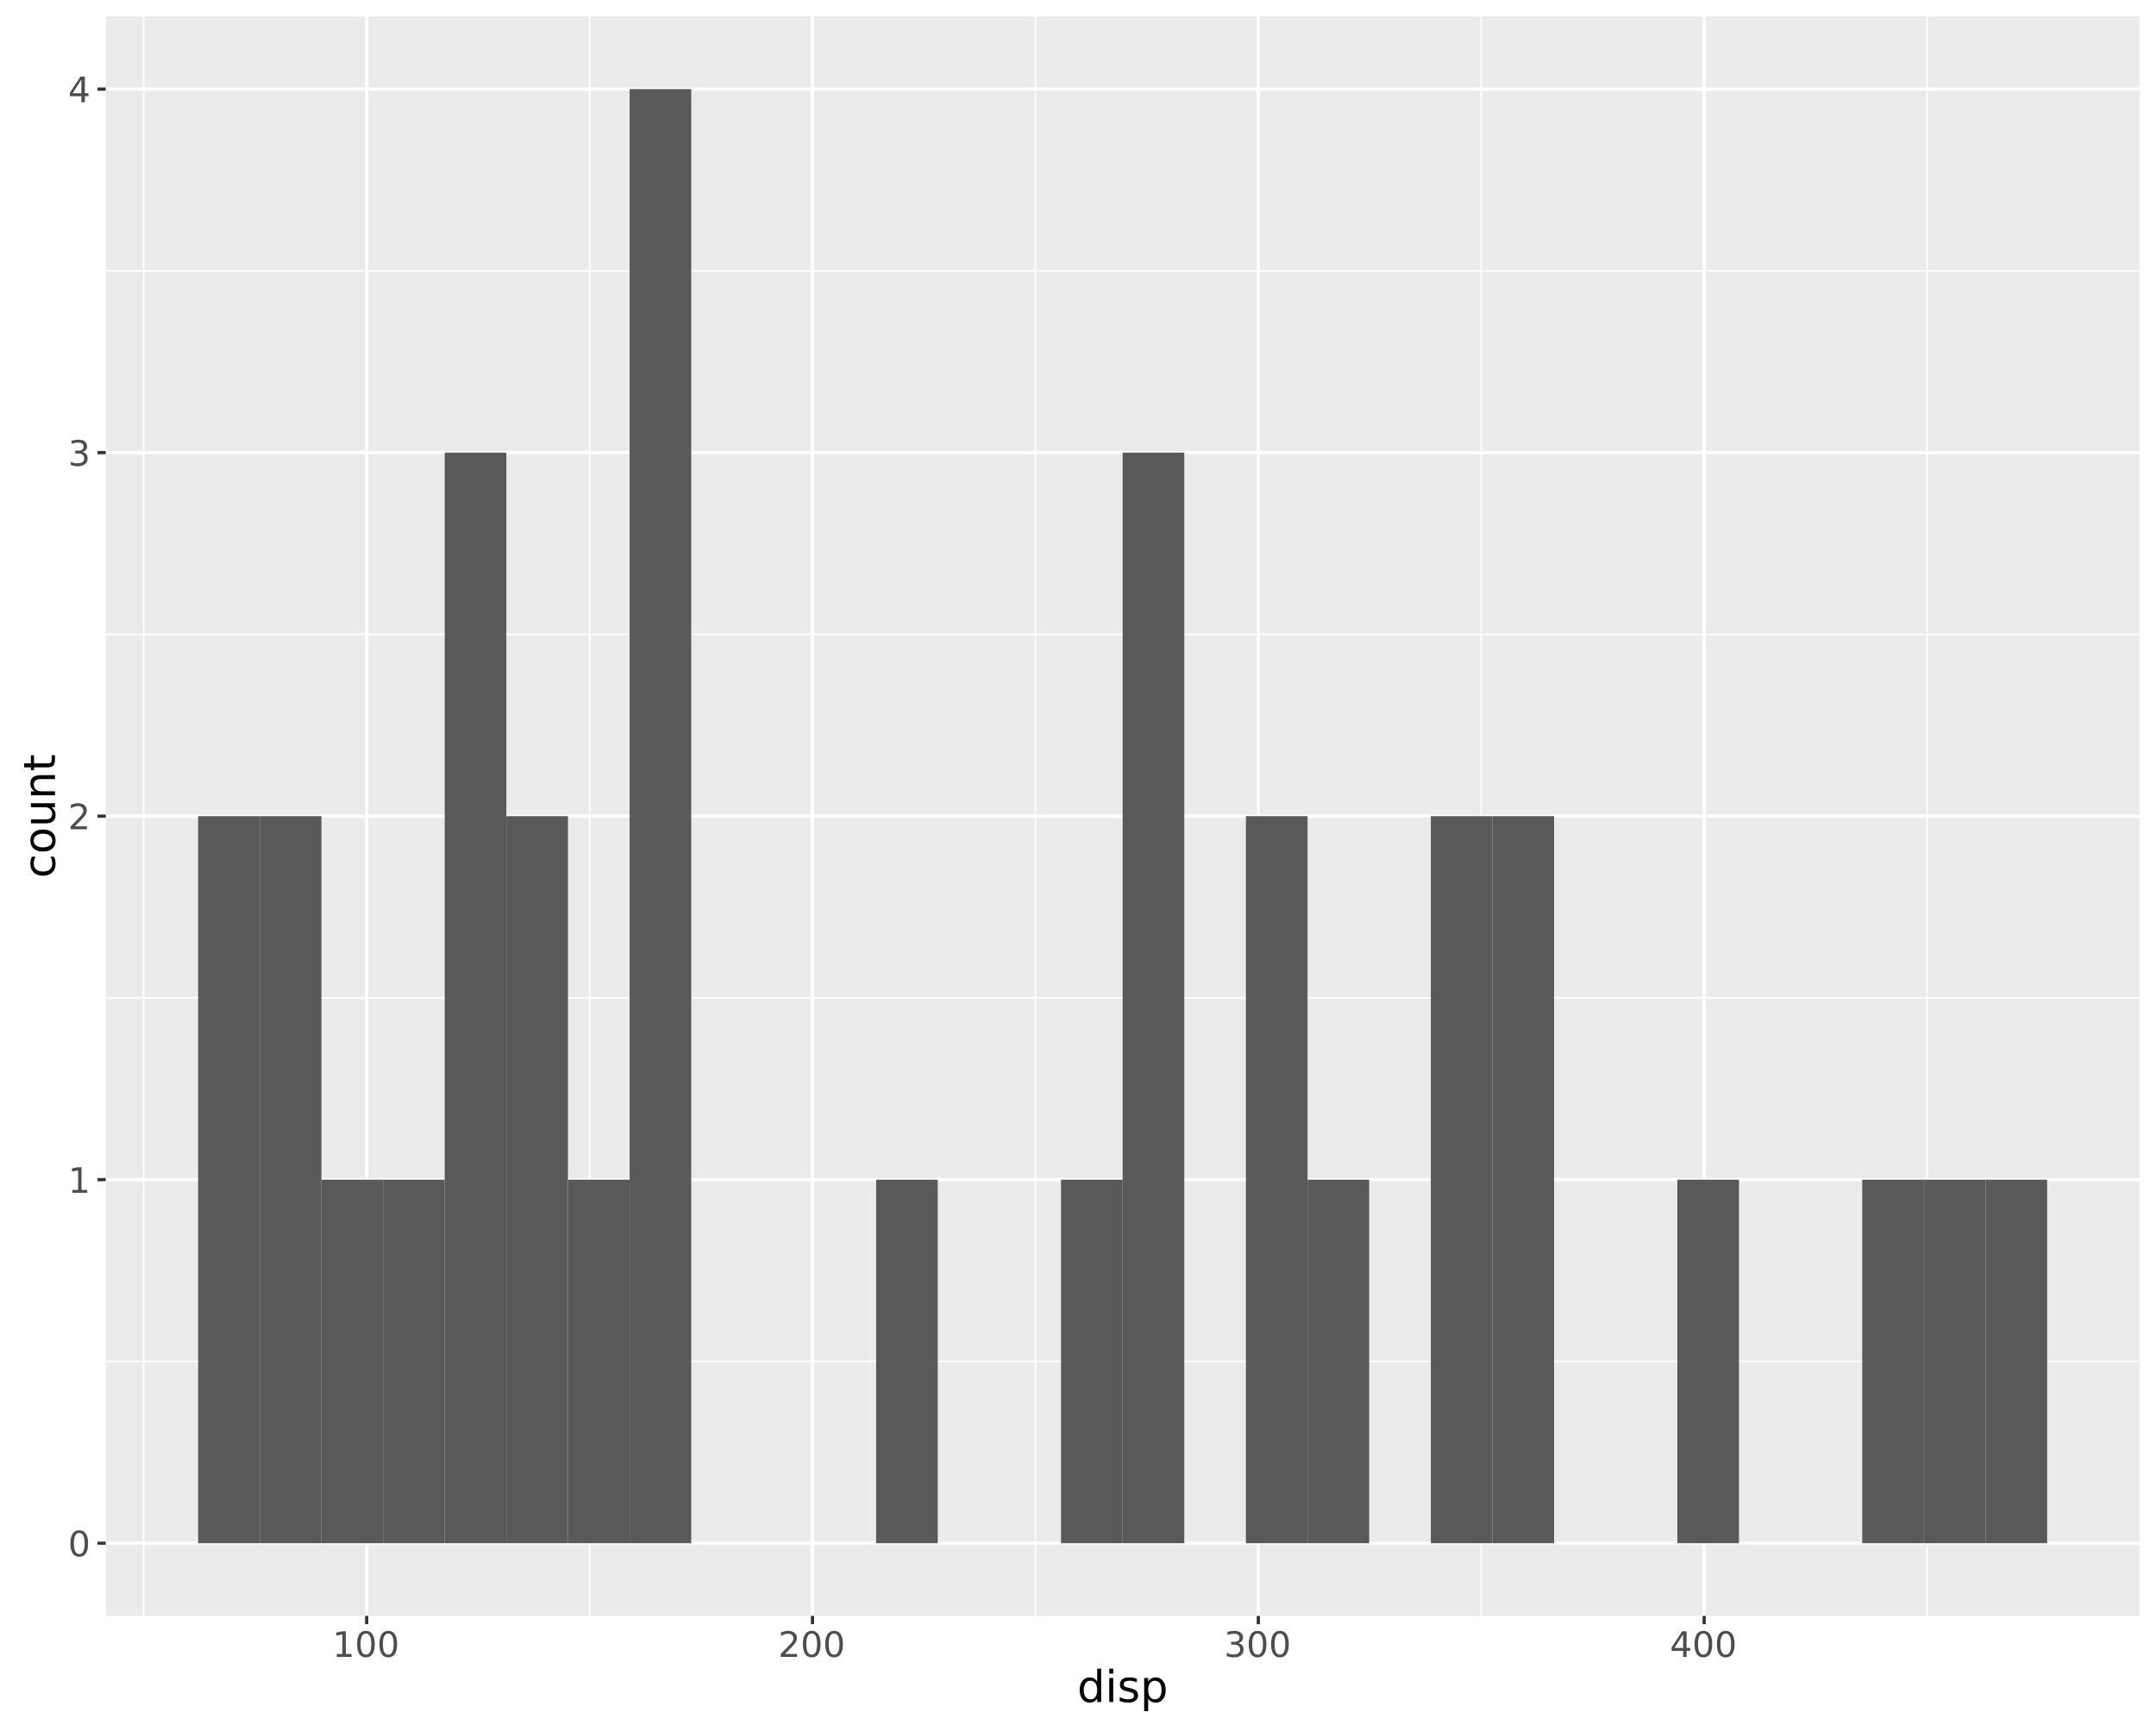
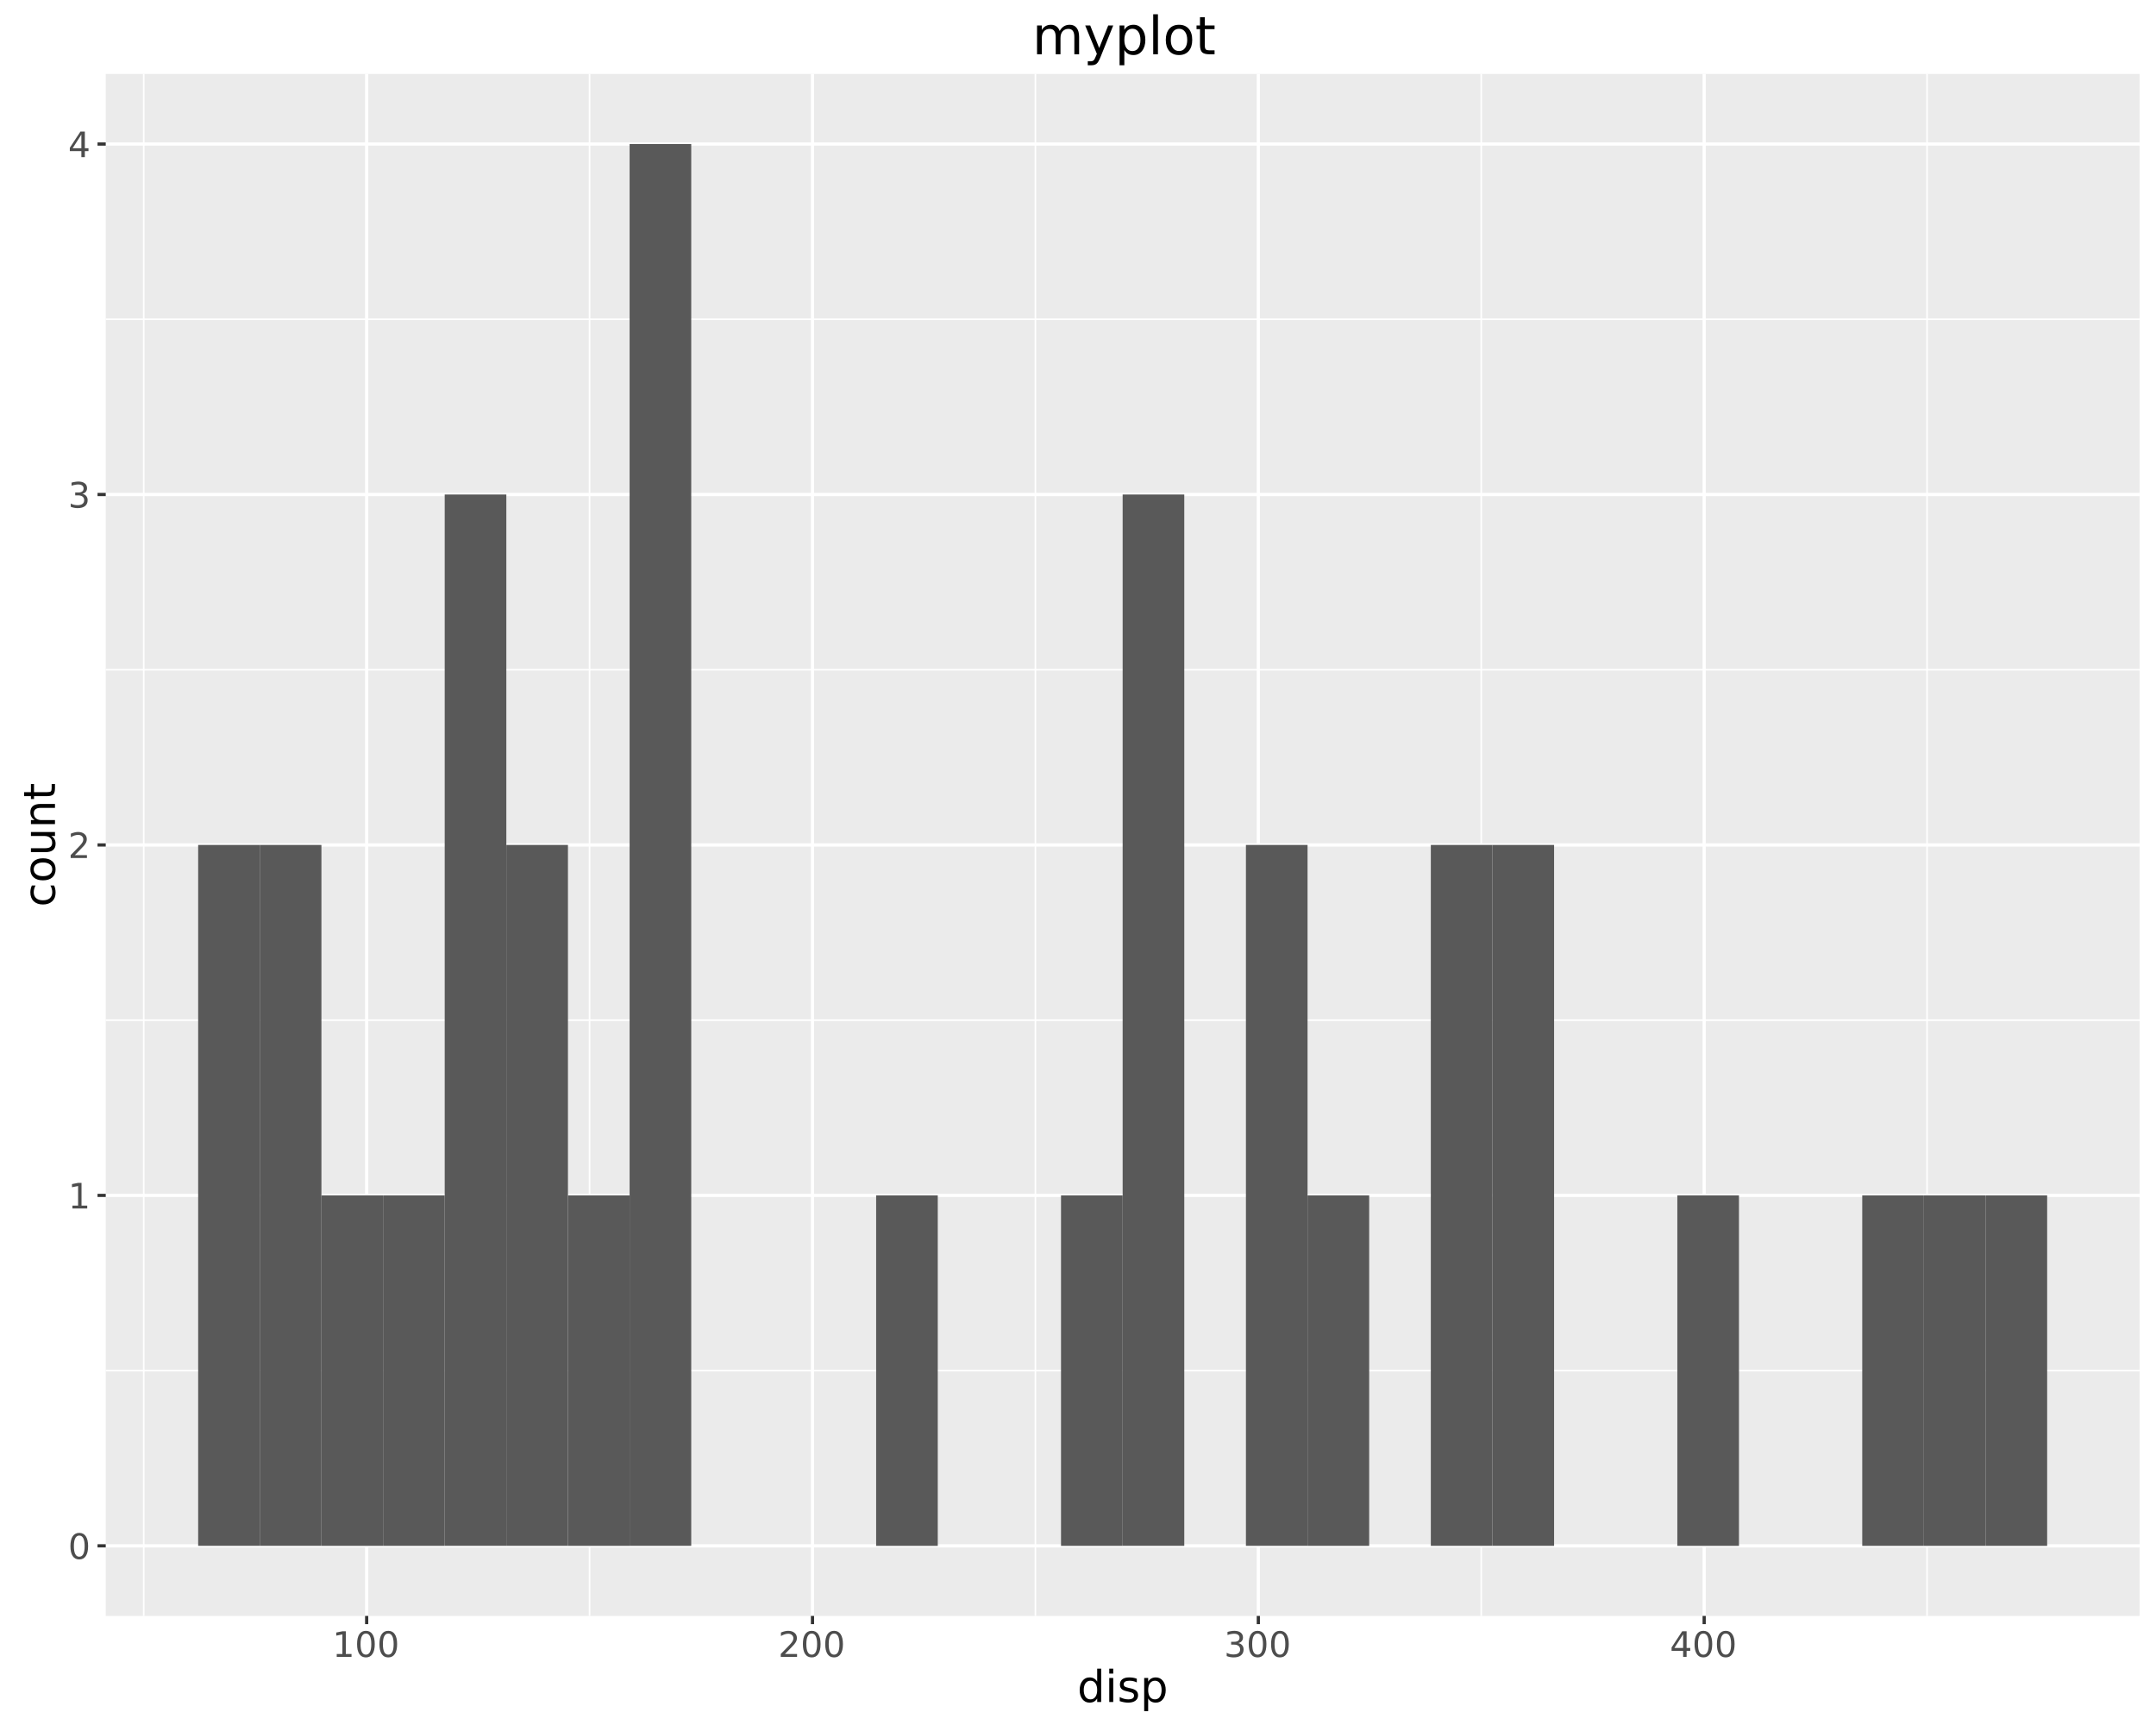
<svg xmlns="http://www.w3.org/2000/svg" viewBox="0 0 720.00 576.00">
  <defs>
    <style type="text/css">
    line, polyline, path, rect, circle {
      fill: none;
      stroke: #000000;
      stroke-linecap: round;
      stroke-linejoin: round;
      stroke-miterlimit: 10.00;
    }
  </style>
  </defs>
  <rect width="100%" height="100%" style="stroke: none; fill: #FFFFFF;" />
  <rect x="0.00" y="0.00" width="720.00" height="576.00" style="stroke-width: 1.07; stroke: #FFFFFF; fill: #FFFFFF;" />
  <defs>
    <clipPath id="cp1">
-       <rect x="35.31" y="5.48" width="679.21" height="534.10" />
+       <rect x="35.31" y="24.70" width="679.21" height="514.88" />
    </clipPath>
  </defs>
-   <rect x="35.31" y="5.48" width="679.21" height="534.10" style="stroke-width: 1.07; stroke: none; fill: #EBEBEB;" clip-path="url(#cp1)" />
-   <polyline points="35.31,454.61 714.52,454.61 " style="stroke-width: 0.53; stroke: #FFFFFF; stroke-linecap: butt;" clip-path="url(#cp1)" />
-   <polyline points="35.31,333.22 714.52,333.22 " style="stroke-width: 0.53; stroke: #FFFFFF; stroke-linecap: butt;" clip-path="url(#cp1)" />
-   <polyline points="35.31,211.84 714.52,211.84 " style="stroke-width: 0.53; stroke: #FFFFFF; stroke-linecap: butt;" clip-path="url(#cp1)" />
-   <polyline points="35.31,90.45 714.52,90.45 " style="stroke-width: 0.53; stroke: #FFFFFF; stroke-linecap: butt;" clip-path="url(#cp1)" />
-   <polyline points="48.00,539.58 48.00,5.48 " style="stroke-width: 0.53; stroke: #FFFFFF; stroke-linecap: butt;" clip-path="url(#cp1)" />
-   <polyline points="196.89,539.58 196.89,5.48 " style="stroke-width: 0.53; stroke: #FFFFFF; stroke-linecap: butt;" clip-path="url(#cp1)" />
-   <polyline points="345.78,539.58 345.78,5.48 " style="stroke-width: 0.53; stroke: #FFFFFF; stroke-linecap: butt;" clip-path="url(#cp1)" />
-   <polyline points="494.66,539.58 494.66,5.48 " style="stroke-width: 0.53; stroke: #FFFFFF; stroke-linecap: butt;" clip-path="url(#cp1)" />
-   <polyline points="643.55,539.58 643.55,5.48 " style="stroke-width: 0.53; stroke: #FFFFFF; stroke-linecap: butt;" clip-path="url(#cp1)" />
-   <polyline points="35.31,515.30 714.52,515.30 " style="stroke-width: 1.07; stroke: #FFFFFF; stroke-linecap: butt;" clip-path="url(#cp1)" />
-   <polyline points="35.31,393.91 714.52,393.91 " style="stroke-width: 1.07; stroke: #FFFFFF; stroke-linecap: butt;" clip-path="url(#cp1)" />
-   <polyline points="35.31,272.53 714.52,272.53 " style="stroke-width: 1.07; stroke: #FFFFFF; stroke-linecap: butt;" clip-path="url(#cp1)" />
-   <polyline points="35.31,151.14 714.52,151.14 " style="stroke-width: 1.07; stroke: #FFFFFF; stroke-linecap: butt;" clip-path="url(#cp1)" />
-   <polyline points="35.31,29.76 714.52,29.76 " style="stroke-width: 1.07; stroke: #FFFFFF; stroke-linecap: butt;" clip-path="url(#cp1)" />
-   <polyline points="122.45,539.58 122.45,5.48 " style="stroke-width: 1.07; stroke: #FFFFFF; stroke-linecap: butt;" clip-path="url(#cp1)" />
-   <polyline points="271.33,539.58 271.33,5.48 " style="stroke-width: 1.07; stroke: #FFFFFF; stroke-linecap: butt;" clip-path="url(#cp1)" />
-   <polyline points="420.22,539.58 420.22,5.48 " style="stroke-width: 1.07; stroke: #FFFFFF; stroke-linecap: butt;" clip-path="url(#cp1)" />
-   <polyline points="569.11,539.58 569.11,5.48 " style="stroke-width: 1.07; stroke: #FFFFFF; stroke-linecap: butt;" clip-path="url(#cp1)" />
-   <rect x="66.18" y="272.53" width="20.58" height="242.77" style="stroke-width: 1.07; stroke: none; stroke-linecap: butt; fill: #595959;" clip-path="url(#cp1)" />
-   <rect x="86.76" y="272.53" width="20.58" height="242.77" style="stroke-width: 1.07; stroke: none; stroke-linecap: butt; fill: #595959;" clip-path="url(#cp1)" />
-   <rect x="107.35" y="393.91" width="20.58" height="121.39" style="stroke-width: 1.07; stroke: none; stroke-linecap: butt; fill: #595959;" clip-path="url(#cp1)" />
-   <rect x="127.93" y="393.91" width="20.58" height="121.39" style="stroke-width: 1.07; stroke: none; stroke-linecap: butt; fill: #595959;" clip-path="url(#cp1)" />
-   <rect x="148.51" y="151.14" width="20.58" height="364.16" style="stroke-width: 1.07; stroke: none; stroke-linecap: butt; fill: #595959;" clip-path="url(#cp1)" />
-   <rect x="169.09" y="272.53" width="20.58" height="242.77" style="stroke-width: 1.07; stroke: none; stroke-linecap: butt; fill: #595959;" clip-path="url(#cp1)" />
-   <rect x="189.67" y="393.91" width="20.58" height="121.39" style="stroke-width: 1.07; stroke: none; stroke-linecap: butt; fill: #595959;" clip-path="url(#cp1)" />
-   <rect x="210.26" y="29.76" width="20.58" height="485.54" style="stroke-width: 1.07; stroke: none; stroke-linecap: butt; fill: #595959;" clip-path="url(#cp1)" />
-   <rect x="230.84" y="515.30" width="20.58" height="0.00" style="stroke-width: 1.07; stroke: none; stroke-linecap: butt; fill: #595959;" clip-path="url(#cp1)" />
-   <rect x="251.42" y="515.30" width="20.58" height="0.00" style="stroke-width: 1.07; stroke: none; stroke-linecap: butt; fill: #595959;" clip-path="url(#cp1)" />
-   <rect x="272.00" y="515.30" width="20.58" height="0.00" style="stroke-width: 1.07; stroke: none; stroke-linecap: butt; fill: #595959;" clip-path="url(#cp1)" />
-   <rect x="292.59" y="393.91" width="20.58" height="121.39" style="stroke-width: 1.07; stroke: none; stroke-linecap: butt; fill: #595959;" clip-path="url(#cp1)" />
-   <rect x="313.17" y="515.30" width="20.58" height="0.00" style="stroke-width: 1.07; stroke: none; stroke-linecap: butt; fill: #595959;" clip-path="url(#cp1)" />
-   <rect x="333.75" y="515.30" width="20.58" height="0.00" style="stroke-width: 1.07; stroke: none; stroke-linecap: butt; fill: #595959;" clip-path="url(#cp1)" />
-   <rect x="354.33" y="393.91" width="20.58" height="121.39" style="stroke-width: 1.07; stroke: none; stroke-linecap: butt; fill: #595959;" clip-path="url(#cp1)" />
-   <rect x="374.91" y="151.14" width="20.58" height="364.16" style="stroke-width: 1.07; stroke: none; stroke-linecap: butt; fill: #595959;" clip-path="url(#cp1)" />
-   <rect x="395.50" y="515.30" width="20.58" height="0.00" style="stroke-width: 1.07; stroke: none; stroke-linecap: butt; fill: #595959;" clip-path="url(#cp1)" />
-   <rect x="416.08" y="272.53" width="20.58" height="242.77" style="stroke-width: 1.07; stroke: none; stroke-linecap: butt; fill: #595959;" clip-path="url(#cp1)" />
-   <rect x="436.66" y="393.91" width="20.58" height="121.39" style="stroke-width: 1.07; stroke: none; stroke-linecap: butt; fill: #595959;" clip-path="url(#cp1)" />
-   <rect x="457.24" y="515.30" width="20.58" height="0.00" style="stroke-width: 1.07; stroke: none; stroke-linecap: butt; fill: #595959;" clip-path="url(#cp1)" />
-   <rect x="477.83" y="272.53" width="20.58" height="242.77" style="stroke-width: 1.07; stroke: none; stroke-linecap: butt; fill: #595959;" clip-path="url(#cp1)" />
-   <rect x="498.41" y="272.53" width="20.58" height="242.77" style="stroke-width: 1.07; stroke: none; stroke-linecap: butt; fill: #595959;" clip-path="url(#cp1)" />
-   <rect x="518.99" y="515.30" width="20.58" height="0.00" style="stroke-width: 1.07; stroke: none; stroke-linecap: butt; fill: #595959;" clip-path="url(#cp1)" />
-   <rect x="539.57" y="515.30" width="20.58" height="0.00" style="stroke-width: 1.07; stroke: none; stroke-linecap: butt; fill: #595959;" clip-path="url(#cp1)" />
-   <rect x="560.15" y="393.91" width="20.58" height="121.39" style="stroke-width: 1.07; stroke: none; stroke-linecap: butt; fill: #595959;" clip-path="url(#cp1)" />
-   <rect x="580.74" y="515.30" width="20.58" height="0.00" style="stroke-width: 1.07; stroke: none; stroke-linecap: butt; fill: #595959;" clip-path="url(#cp1)" />
-   <rect x="601.32" y="515.30" width="20.58" height="0.00" style="stroke-width: 1.07; stroke: none; stroke-linecap: butt; fill: #595959;" clip-path="url(#cp1)" />
-   <rect x="621.90" y="393.91" width="20.58" height="121.39" style="stroke-width: 1.07; stroke: none; stroke-linecap: butt; fill: #595959;" clip-path="url(#cp1)" />
-   <rect x="642.48" y="393.91" width="20.58" height="121.39" style="stroke-width: 1.07; stroke: none; stroke-linecap: butt; fill: #595959;" clip-path="url(#cp1)" />
-   <rect x="663.07" y="393.91" width="20.58" height="121.39" style="stroke-width: 1.07; stroke: none; stroke-linecap: butt; fill: #595959;" clip-path="url(#cp1)" />
+   <rect x="35.31" y="24.70" width="679.21" height="514.88" style="stroke-width: 1.07; stroke: none; fill: #EBEBEB;" clip-path="url(#cp1)" />
+   <polyline points="35.31,457.66 714.52,457.66 " style="stroke-width: 0.53; stroke: #FFFFFF; stroke-linecap: butt;" clip-path="url(#cp1)" />
+   <polyline points="35.31,340.65 714.52,340.65 " style="stroke-width: 0.53; stroke: #FFFFFF; stroke-linecap: butt;" clip-path="url(#cp1)" />
+   <polyline points="35.31,223.63 714.52,223.63 " style="stroke-width: 0.53; stroke: #FFFFFF; stroke-linecap: butt;" clip-path="url(#cp1)" />
+   <polyline points="35.31,106.61 714.52,106.61 " style="stroke-width: 0.53; stroke: #FFFFFF; stroke-linecap: butt;" clip-path="url(#cp1)" />
+   <polyline points="48.00,539.58 48.00,24.70 " style="stroke-width: 0.53; stroke: #FFFFFF; stroke-linecap: butt;" clip-path="url(#cp1)" />
+   <polyline points="196.89,539.58 196.89,24.70 " style="stroke-width: 0.53; stroke: #FFFFFF; stroke-linecap: butt;" clip-path="url(#cp1)" />
+   <polyline points="345.78,539.58 345.78,24.70 " style="stroke-width: 0.53; stroke: #FFFFFF; stroke-linecap: butt;" clip-path="url(#cp1)" />
+   <polyline points="494.66,539.58 494.66,24.70 " style="stroke-width: 0.53; stroke: #FFFFFF; stroke-linecap: butt;" clip-path="url(#cp1)" />
+   <polyline points="643.55,539.58 643.55,24.70 " style="stroke-width: 0.53; stroke: #FFFFFF; stroke-linecap: butt;" clip-path="url(#cp1)" />
+   <polyline points="35.31,516.17 714.52,516.17 " style="stroke-width: 1.07; stroke: #FFFFFF; stroke-linecap: butt;" clip-path="url(#cp1)" />
+   <polyline points="35.31,399.16 714.52,399.16 " style="stroke-width: 1.07; stroke: #FFFFFF; stroke-linecap: butt;" clip-path="url(#cp1)" />
+   <polyline points="35.31,282.14 714.52,282.14 " style="stroke-width: 1.07; stroke: #FFFFFF; stroke-linecap: butt;" clip-path="url(#cp1)" />
+   <polyline points="35.31,165.12 714.52,165.12 " style="stroke-width: 1.07; stroke: #FFFFFF; stroke-linecap: butt;" clip-path="url(#cp1)" />
+   <polyline points="35.31,48.10 714.52,48.10 " style="stroke-width: 1.07; stroke: #FFFFFF; stroke-linecap: butt;" clip-path="url(#cp1)" />
+   <polyline points="122.45,539.58 122.45,24.70 " style="stroke-width: 1.07; stroke: #FFFFFF; stroke-linecap: butt;" clip-path="url(#cp1)" />
+   <polyline points="271.33,539.58 271.33,24.70 " style="stroke-width: 1.07; stroke: #FFFFFF; stroke-linecap: butt;" clip-path="url(#cp1)" />
+   <polyline points="420.22,539.58 420.22,24.70 " style="stroke-width: 1.07; stroke: #FFFFFF; stroke-linecap: butt;" clip-path="url(#cp1)" />
+   <polyline points="569.11,539.58 569.11,24.70 " style="stroke-width: 1.07; stroke: #FFFFFF; stroke-linecap: butt;" clip-path="url(#cp1)" />
+   <rect x="66.18" y="282.14" width="20.58" height="234.03" style="stroke-width: 1.07; stroke: none; stroke-linecap: butt; fill: #595959;" clip-path="url(#cp1)" />
+   <rect x="86.76" y="282.14" width="20.58" height="234.03" style="stroke-width: 1.07; stroke: none; stroke-linecap: butt; fill: #595959;" clip-path="url(#cp1)" />
+   <rect x="107.35" y="399.16" width="20.58" height="117.02" style="stroke-width: 1.07; stroke: none; stroke-linecap: butt; fill: #595959;" clip-path="url(#cp1)" />
+   <rect x="127.93" y="399.16" width="20.58" height="117.02" style="stroke-width: 1.07; stroke: none; stroke-linecap: butt; fill: #595959;" clip-path="url(#cp1)" />
+   <rect x="148.51" y="165.12" width="20.58" height="351.05" style="stroke-width: 1.07; stroke: none; stroke-linecap: butt; fill: #595959;" clip-path="url(#cp1)" />
+   <rect x="169.09" y="282.14" width="20.58" height="234.03" style="stroke-width: 1.07; stroke: none; stroke-linecap: butt; fill: #595959;" clip-path="url(#cp1)" />
+   <rect x="189.67" y="399.16" width="20.58" height="117.02" style="stroke-width: 1.07; stroke: none; stroke-linecap: butt; fill: #595959;" clip-path="url(#cp1)" />
+   <rect x="210.26" y="48.10" width="20.58" height="468.07" style="stroke-width: 1.07; stroke: none; stroke-linecap: butt; fill: #595959;" clip-path="url(#cp1)" />
+   <rect x="230.84" y="516.17" width="20.58" height="0.00" style="stroke-width: 1.07; stroke: none; stroke-linecap: butt; fill: #595959;" clip-path="url(#cp1)" />
+   <rect x="251.42" y="516.17" width="20.58" height="0.00" style="stroke-width: 1.07; stroke: none; stroke-linecap: butt; fill: #595959;" clip-path="url(#cp1)" />
+   <rect x="272.00" y="516.17" width="20.58" height="0.00" style="stroke-width: 1.07; stroke: none; stroke-linecap: butt; fill: #595959;" clip-path="url(#cp1)" />
+   <rect x="292.59" y="399.16" width="20.58" height="117.02" style="stroke-width: 1.07; stroke: none; stroke-linecap: butt; fill: #595959;" clip-path="url(#cp1)" />
+   <rect x="313.17" y="516.17" width="20.58" height="0.00" style="stroke-width: 1.07; stroke: none; stroke-linecap: butt; fill: #595959;" clip-path="url(#cp1)" />
+   <rect x="333.75" y="516.17" width="20.58" height="0.00" style="stroke-width: 1.07; stroke: none; stroke-linecap: butt; fill: #595959;" clip-path="url(#cp1)" />
+   <rect x="354.33" y="399.16" width="20.58" height="117.02" style="stroke-width: 1.07; stroke: none; stroke-linecap: butt; fill: #595959;" clip-path="url(#cp1)" />
+   <rect x="374.91" y="165.12" width="20.58" height="351.05" style="stroke-width: 1.07; stroke: none; stroke-linecap: butt; fill: #595959;" clip-path="url(#cp1)" />
+   <rect x="395.50" y="516.17" width="20.58" height="0.00" style="stroke-width: 1.07; stroke: none; stroke-linecap: butt; fill: #595959;" clip-path="url(#cp1)" />
+   <rect x="416.08" y="282.14" width="20.58" height="234.03" style="stroke-width: 1.07; stroke: none; stroke-linecap: butt; fill: #595959;" clip-path="url(#cp1)" />
+   <rect x="436.66" y="399.16" width="20.58" height="117.02" style="stroke-width: 1.07; stroke: none; stroke-linecap: butt; fill: #595959;" clip-path="url(#cp1)" />
+   <rect x="457.24" y="516.17" width="20.58" height="0.00" style="stroke-width: 1.07; stroke: none; stroke-linecap: butt; fill: #595959;" clip-path="url(#cp1)" />
+   <rect x="477.83" y="282.14" width="20.58" height="234.03" style="stroke-width: 1.07; stroke: none; stroke-linecap: butt; fill: #595959;" clip-path="url(#cp1)" />
+   <rect x="498.41" y="282.14" width="20.58" height="234.03" style="stroke-width: 1.07; stroke: none; stroke-linecap: butt; fill: #595959;" clip-path="url(#cp1)" />
+   <rect x="518.99" y="516.17" width="20.58" height="0.00" style="stroke-width: 1.07; stroke: none; stroke-linecap: butt; fill: #595959;" clip-path="url(#cp1)" />
+   <rect x="539.57" y="516.17" width="20.58" height="0.00" style="stroke-width: 1.07; stroke: none; stroke-linecap: butt; fill: #595959;" clip-path="url(#cp1)" />
+   <rect x="560.15" y="399.16" width="20.58" height="117.02" style="stroke-width: 1.07; stroke: none; stroke-linecap: butt; fill: #595959;" clip-path="url(#cp1)" />
+   <rect x="580.74" y="516.17" width="20.58" height="0.00" style="stroke-width: 1.07; stroke: none; stroke-linecap: butt; fill: #595959;" clip-path="url(#cp1)" />
+   <rect x="601.32" y="516.17" width="20.58" height="0.00" style="stroke-width: 1.07; stroke: none; stroke-linecap: butt; fill: #595959;" clip-path="url(#cp1)" />
+   <rect x="621.90" y="399.16" width="20.58" height="117.02" style="stroke-width: 1.07; stroke: none; stroke-linecap: butt; fill: #595959;" clip-path="url(#cp1)" />
+   <rect x="642.48" y="399.16" width="20.58" height="117.02" style="stroke-width: 1.07; stroke: none; stroke-linecap: butt; fill: #595959;" clip-path="url(#cp1)" />
+   <rect x="663.07" y="399.16" width="20.58" height="117.02" style="stroke-width: 1.07; stroke: none; stroke-linecap: butt; fill: #595959;" clip-path="url(#cp1)" />
  <defs>
    <clipPath id="cp2">
      <rect x="0.00" y="0.00" width="720.00" height="576.00" />
    </clipPath>
  </defs>
  <g clip-path="url(#cp2)">
-     <text x="22.74" y="519.67" style="font-size: 8.80pt; fill: #4D4D4D; font-family: Bitstream Vera Sans;">0</text>
+     <text x="22.74" y="520.55" style="font-size: 8.80pt; fill: #4D4D4D; font-family: Bitstream Vera Sans;">0</text>
  </g>
  <g clip-path="url(#cp2)">
-     <text x="22.74" y="398.29" style="font-size: 8.80pt; fill: #4D4D4D; font-family: Bitstream Vera Sans;">1</text>
+     <text x="22.74" y="403.53" style="font-size: 8.80pt; fill: #4D4D4D; font-family: Bitstream Vera Sans;">1</text>
  </g>
  <g clip-path="url(#cp2)">
-     <text x="22.74" y="276.90" style="font-size: 8.80pt; fill: #4D4D4D; font-family: Bitstream Vera Sans;">2</text>
+     <text x="22.74" y="286.51" style="font-size: 8.80pt; fill: #4D4D4D; font-family: Bitstream Vera Sans;">2</text>
  </g>
  <g clip-path="url(#cp2)">
-     <text x="22.74" y="155.52" style="font-size: 8.80pt; fill: #4D4D4D; font-family: Bitstream Vera Sans;">3</text>
+     <text x="22.74" y="169.50" style="font-size: 8.80pt; fill: #4D4D4D; font-family: Bitstream Vera Sans;">3</text>
  </g>
  <g clip-path="url(#cp2)">
-     <text x="22.74" y="34.13" style="font-size: 8.80pt; fill: #4D4D4D; font-family: Bitstream Vera Sans;">4</text>
+     <text x="22.74" y="52.48" style="font-size: 8.80pt; fill: #4D4D4D; font-family: Bitstream Vera Sans;">4</text>
  </g>
-   <polyline points="32.57,515.30 35.31,515.30 " style="stroke-width: 1.07; stroke: #333333; stroke-linecap: butt;" clip-path="url(#cp2)" />
-   <polyline points="32.57,393.91 35.31,393.91 " style="stroke-width: 1.07; stroke: #333333; stroke-linecap: butt;" clip-path="url(#cp2)" />
-   <polyline points="32.57,272.53 35.31,272.53 " style="stroke-width: 1.07; stroke: #333333; stroke-linecap: butt;" clip-path="url(#cp2)" />
-   <polyline points="32.57,151.14 35.31,151.14 " style="stroke-width: 1.07; stroke: #333333; stroke-linecap: butt;" clip-path="url(#cp2)" />
-   <polyline points="32.57,29.76 35.31,29.76 " style="stroke-width: 1.07; stroke: #333333; stroke-linecap: butt;" clip-path="url(#cp2)" />
+   <polyline points="32.57,516.17 35.31,516.17 " style="stroke-width: 1.07; stroke: #333333; stroke-linecap: butt;" clip-path="url(#cp2)" />
+   <polyline points="32.57,399.16 35.31,399.16 " style="stroke-width: 1.07; stroke: #333333; stroke-linecap: butt;" clip-path="url(#cp2)" />
+   <polyline points="32.57,282.14 35.31,282.14 " style="stroke-width: 1.07; stroke: #333333; stroke-linecap: butt;" clip-path="url(#cp2)" />
+   <polyline points="32.57,165.12 35.31,165.12 " style="stroke-width: 1.07; stroke: #333333; stroke-linecap: butt;" clip-path="url(#cp2)" />
+   <polyline points="32.57,48.10 35.31,48.10 " style="stroke-width: 1.07; stroke: #333333; stroke-linecap: butt;" clip-path="url(#cp2)" />
  <polyline points="122.45,542.32 122.45,539.58 " style="stroke-width: 1.07; stroke: #333333; stroke-linecap: butt;" clip-path="url(#cp2)" />
  <polyline points="271.33,542.32 271.33,539.58 " style="stroke-width: 1.07; stroke: #333333; stroke-linecap: butt;" clip-path="url(#cp2)" />
  <polyline points="420.22,542.32 420.22,539.58 " style="stroke-width: 1.07; stroke: #333333; stroke-linecap: butt;" clip-path="url(#cp2)" />
  <polyline points="569.11,542.32 569.11,539.58 " style="stroke-width: 1.07; stroke: #333333; stroke-linecap: butt;" clip-path="url(#cp2)" />
  <g clip-path="url(#cp2)">
    <text x="111.00" y="553.26" style="font-size: 8.80pt; fill: #4D4D4D; font-family: Bitstream Vera Sans;">100</text>
  </g>
  <g clip-path="url(#cp2)">
    <text x="259.88" y="553.26" style="font-size: 8.80pt; fill: #4D4D4D; font-family: Bitstream Vera Sans;">200</text>
  </g>
  <g clip-path="url(#cp2)">
    <text x="408.77" y="553.26" style="font-size: 8.80pt; fill: #4D4D4D; font-family: Bitstream Vera Sans;">300</text>
  </g>
  <g clip-path="url(#cp2)">
    <text x="557.65" y="553.26" style="font-size: 8.80pt; fill: #4D4D4D; font-family: Bitstream Vera Sans;">400</text>
  </g>
  <g clip-path="url(#cp2)">
    <text x="359.75" y="568.33" style="font-size: 11.00pt; font-family: Bitstream Vera Sans;">disp</text>
  </g>
  <g clip-path="url(#cp2)">
-     <text transform="translate(18.36,293.22) rotate(-90)" style="font-size: 11.00pt; font-family: Bitstream Vera Sans;">count</text>
+     <text transform="translate(18.36,302.83) rotate(-90)" style="font-size: 11.00pt; font-family: Bitstream Vera Sans;">count</text>
+   </g>
+   <g clip-path="url(#cp2)">
+     <text x="344.73" y="18.13" style="font-size: 13.20pt; font-family: Bitstream Vera Sans;">myplot</text>
  </g>
</svg>
